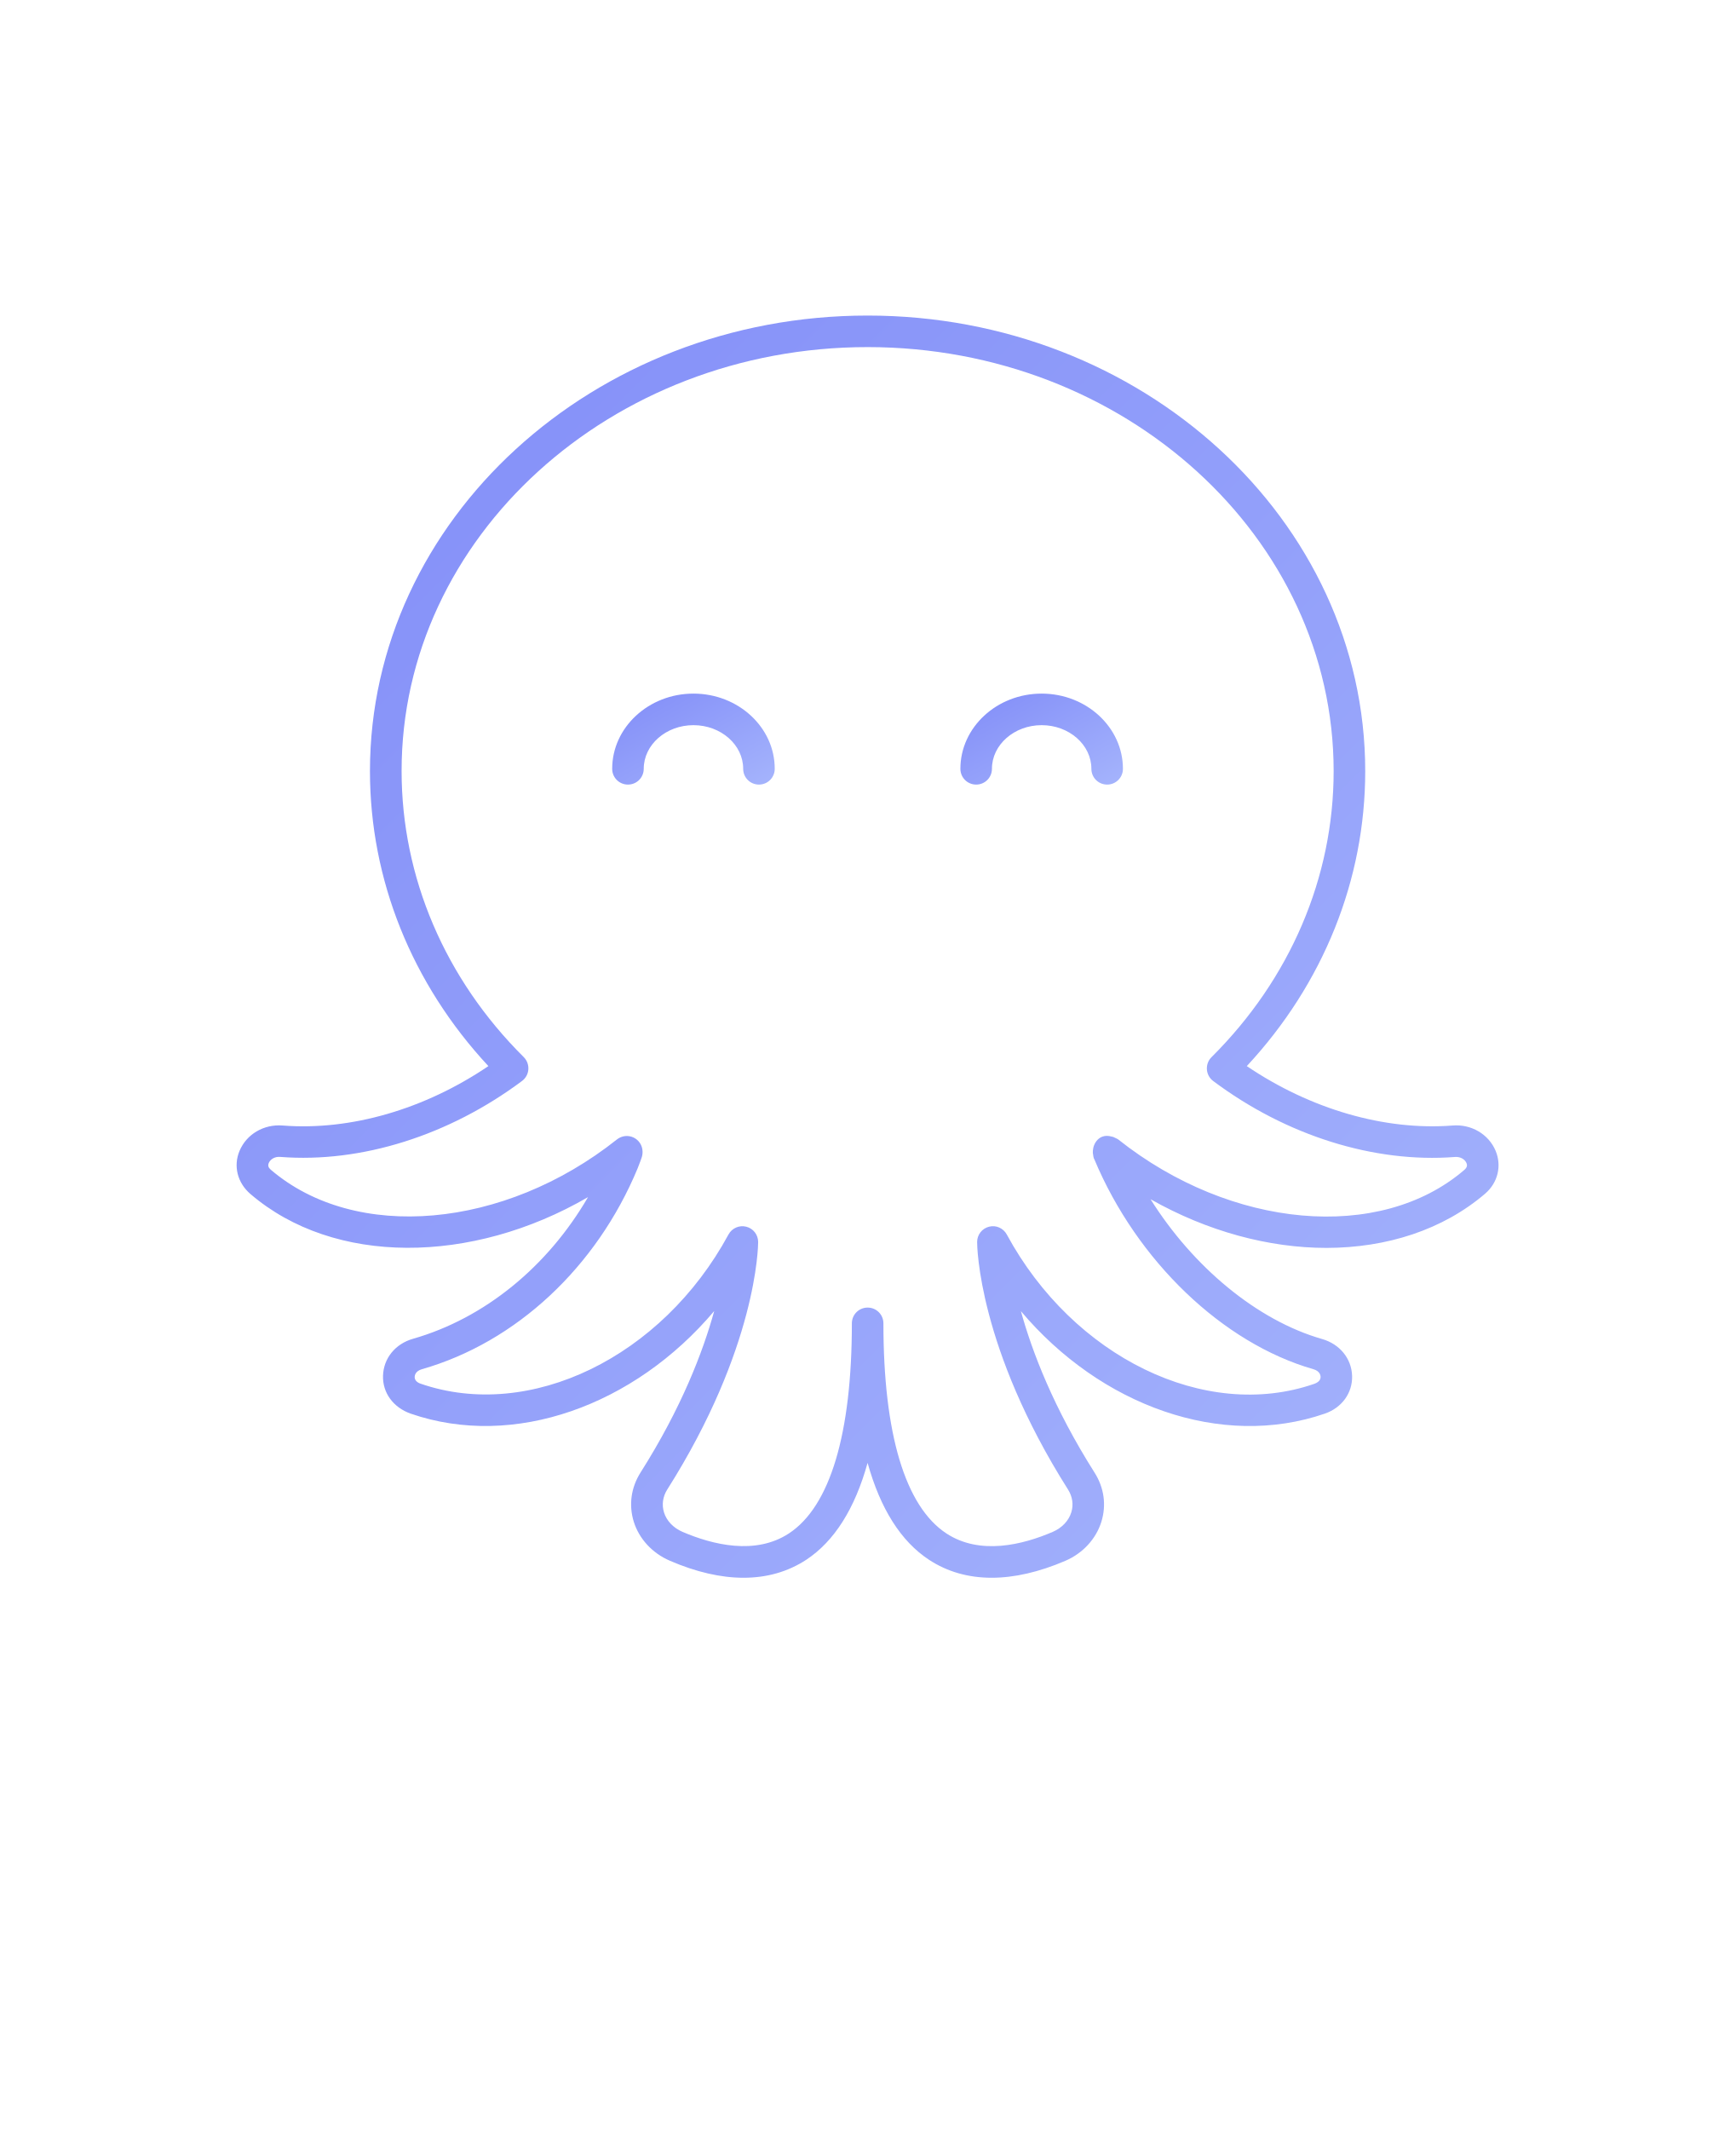
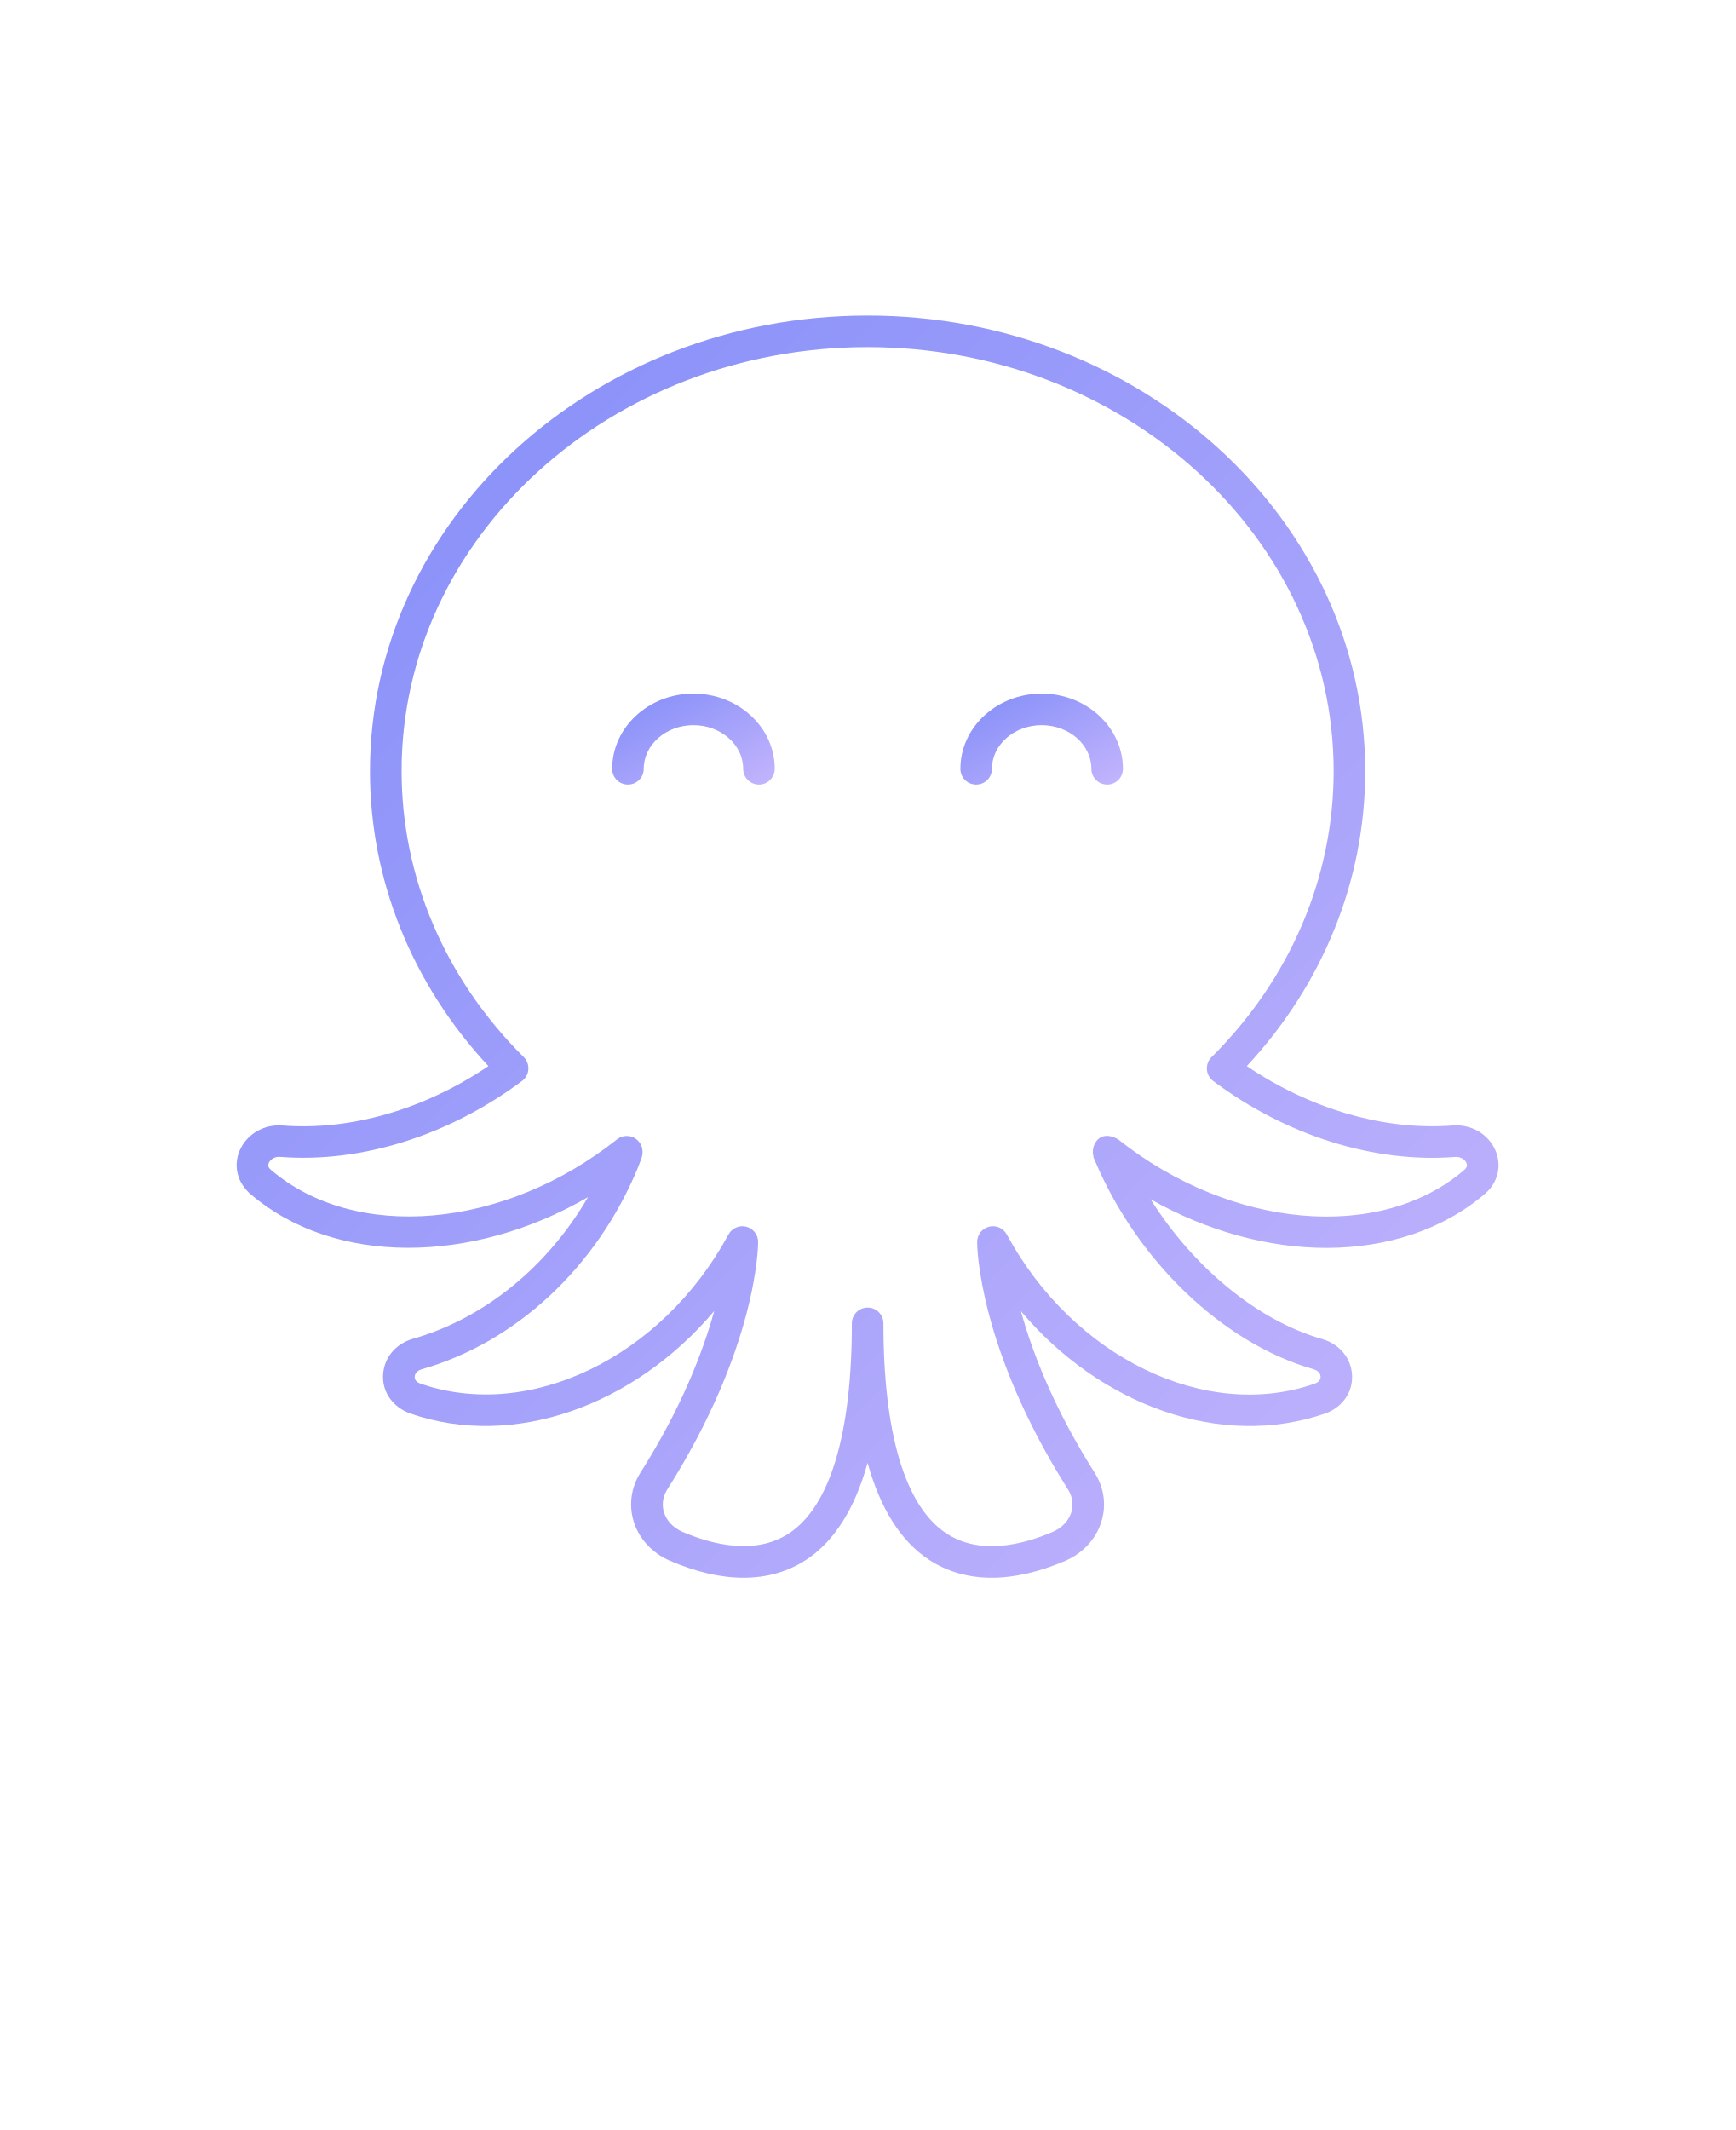
<svg xmlns="http://www.w3.org/2000/svg" version="1.1" viewBox="-5.0 -10.0 110.0 135.0">
  <defs>
    <linearGradient id="grad-dark" x1="0%" y1="0%" x2="100%" y2="100%">
      <stop offset="0%" style="stop-color:#818CF8" />
-       <stop offset="100%" style="stop-color:#A5B4FC" />
+       <stop offset="100%" style="stop-color:#C4B5FD" />
    </linearGradient>
  </defs>
  <g fill="url(#grad-dark)">
    <path d="m89.156 65.648c0.797-0.688 1.055-1.75 0.66-2.703-0.441-1.059-1.547-1.711-2.738-1.609-4.301 0.332-8.992-1.031-13.039-3.766 4.852-5.215 7.508-11.812 7.508-18.695 0-15.922-14.152-28.875-31.547-28.875s-31.547 12.953-31.547 28.875c0 6.883 2.656 13.48 7.508 18.695-4.039 2.734-8.723 4.102-13.039 3.766-1.203-0.098-2.297 0.555-2.738 1.609-0.398 0.953-0.141 2.016 0.695 2.734 5.297 4.539 14.016 4.481 21.398 0.195-2.562 4.406-6.559 7.68-11.09 8.977-1.129 0.32-1.875 1.242-1.906 2.348-0.031 1.074 0.645 2.012 1.766 2.402 6.523 2.25 14.164-0.504 19.23-6.508-0.711 2.574-2.07 6.133-4.672 10.238-0.602 0.953-0.754 2.055-0.43 3.109 0.34 1.094 1.176 2 2.293 2.481 1.664 0.719 3.234 1.078 4.668 1.078 1.48 0 2.82-0.383 3.977-1.141 1.781-1.176 3.078-3.234 3.887-6.141 0.809 2.906 2.106 4.965 3.891 6.141 1.156 0.758 2.492 1.141 3.973 1.141 1.434 0 3.004-0.359 4.664-1.07 1.117-0.48 1.953-1.387 2.293-2.481 0.328-1.055 0.172-2.16-0.43-3.109-2.602-4.109-3.961-7.664-4.672-10.238 5.066 6.008 12.715 8.758 19.277 6.492 1.074-0.375 1.75-1.309 1.719-2.383-0.031-1.102-0.781-2.023-1.906-2.344-4.106-1.176-8.172-4.559-10.871-8.859 3.598 2.039 7.496 3.086 11.16 3.086 3.809-0.008 7.367-1.137 10.059-3.445zm-23.262-3.426c-0.066-0.051-0.141-0.074-0.211-0.109-0.035-0.02-0.066-0.035-0.102-0.051-0.039-0.012-0.078-0.02-0.117-0.027-0.195-0.055-0.402-0.066-0.598 0.012-0.289 0.117-0.473 0.379-0.551 0.672-0.008 0.023-0.008 0.043-0.012 0.066-0.02 0.102-0.031 0.199-0.023 0.305 0.004 0.027 0.012 0.055 0.016 0.082 0.012 0.078 0.016 0.156 0.043 0.23 0.012 0.027 0.023 0.055 0.039 0.082 2.695 6.438 8.137 11.648 13.883 13.297 0.414 0.117 0.453 0.398 0.457 0.48 0.004 0.195-0.129 0.352-0.418 0.453-6.891 2.379-15.262-1.691-19.477-9.473-0.219-0.402-0.684-0.609-1.125-0.492-0.445 0.113-0.754 0.512-0.754 0.969 0 0.27 0.074 6.703 5.762 15.688 0.285 0.449 0.359 0.965 0.207 1.449-0.164 0.535-0.594 0.984-1.172 1.234-1.902 0.82-4.617 1.5-6.75 0.098-2.609-1.719-3.988-6.32-3.988-13.312 0-0.555-0.445-1-1-1-0.555 0-1 0.445-1 1 0 6.992-1.379 11.598-3.988 13.312-2.129 1.398-4.844 0.719-6.75-0.098-0.578-0.25-1.008-0.699-1.172-1.234-0.148-0.484-0.078-1 0.207-1.449 5.688-8.984 5.762-15.418 5.762-15.688 0-0.457-0.309-0.859-0.754-0.969-0.441-0.113-0.906 0.09-1.125 0.492-4.215 7.781-12.594 11.852-19.52 9.457-0.25-0.086-0.383-0.242-0.375-0.438 0.004-0.082 0.043-0.359 0.461-0.48 5.961-1.703 11.07-6.461 13.672-12.727 0.062-0.148 0.117-0.297 0.172-0.449l0.078-0.219c0.047-0.125 0.07-0.285 0.062-0.418-0.012-0.379-0.234-0.715-0.578-0.875s-0.746-0.109-1.043 0.125c-7.156 5.684-16.582 6.516-21.953 1.914-0.148-0.129-0.188-0.258-0.121-0.418 0.09-0.215 0.352-0.422 0.738-0.387 5.125 0.398 10.695-1.359 15.32-4.816 0.234-0.176 0.379-0.441 0.398-0.73 0.02-0.289-0.086-0.574-0.293-0.781-4.992-4.961-7.742-11.398-7.742-18.129-0.008-14.812 13.246-26.871 29.539-26.871s29.547 12.059 29.547 26.875c0 6.727-2.75 13.164-7.742 18.129-0.207 0.203-0.312 0.488-0.293 0.781 0.02 0.289 0.164 0.555 0.398 0.73 4.621 3.461 10.203 5.211 15.32 4.816 0.383-0.031 0.648 0.172 0.738 0.387 0.066 0.16 0.031 0.289-0.152 0.445-5.34 4.574-14.766 3.738-21.922-1.941z" />
    <path d="m61.035 33.961c-2.844 0-5.152 2.141-5.152 4.766 0 0.555 0.445 1 1 1 0.555 0 1-0.445 1-1 0-1.523 1.414-2.766 3.152-2.766 1.738 0 3.152 1.242 3.152 2.766 0 0.555 0.445 1 1 1s1-0.445 1-1c0-2.625-2.312-4.766-5.152-4.766z" />
    <path d="m38.961 33.961c-2.84 0-5.152 2.141-5.152 4.766 0 0.555 0.445 1 1 1 0.555 0 1-0.445 1-1 0-1.523 1.414-2.766 3.152-2.766 1.738 0 3.152 1.242 3.152 2.766 0 0.555 0.445 1 1 1 0.555 0 1-0.445 1-1 0.004-2.625-2.309-4.766-5.152-4.766z" />
  </g>
</svg>
